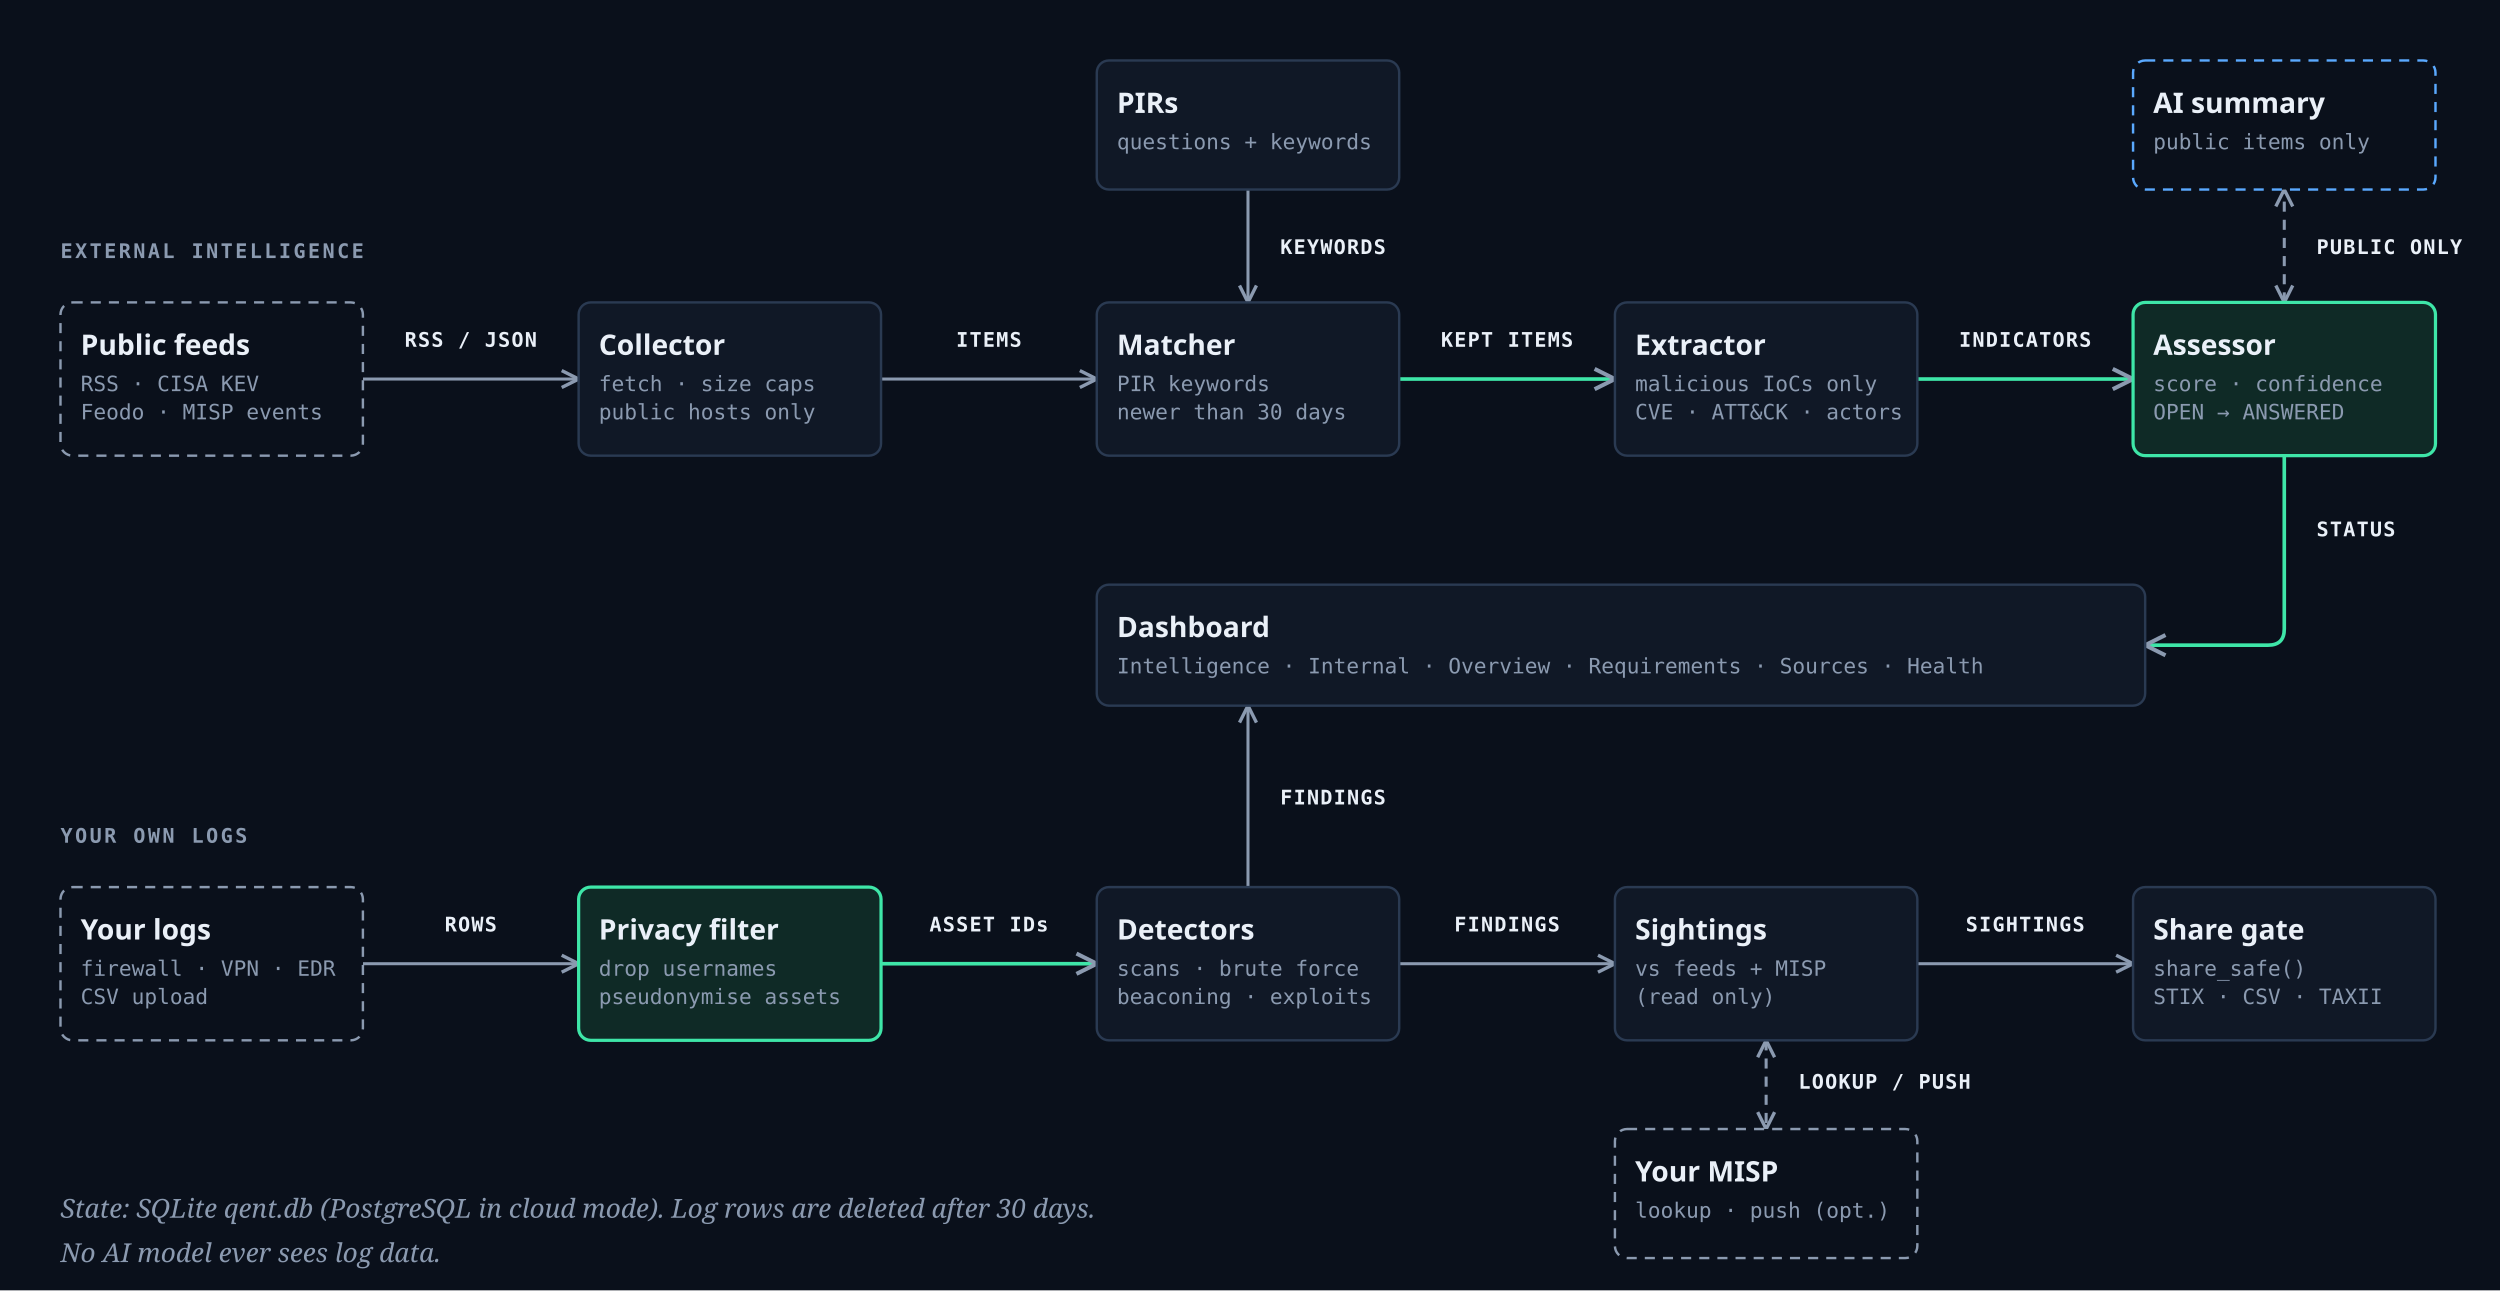
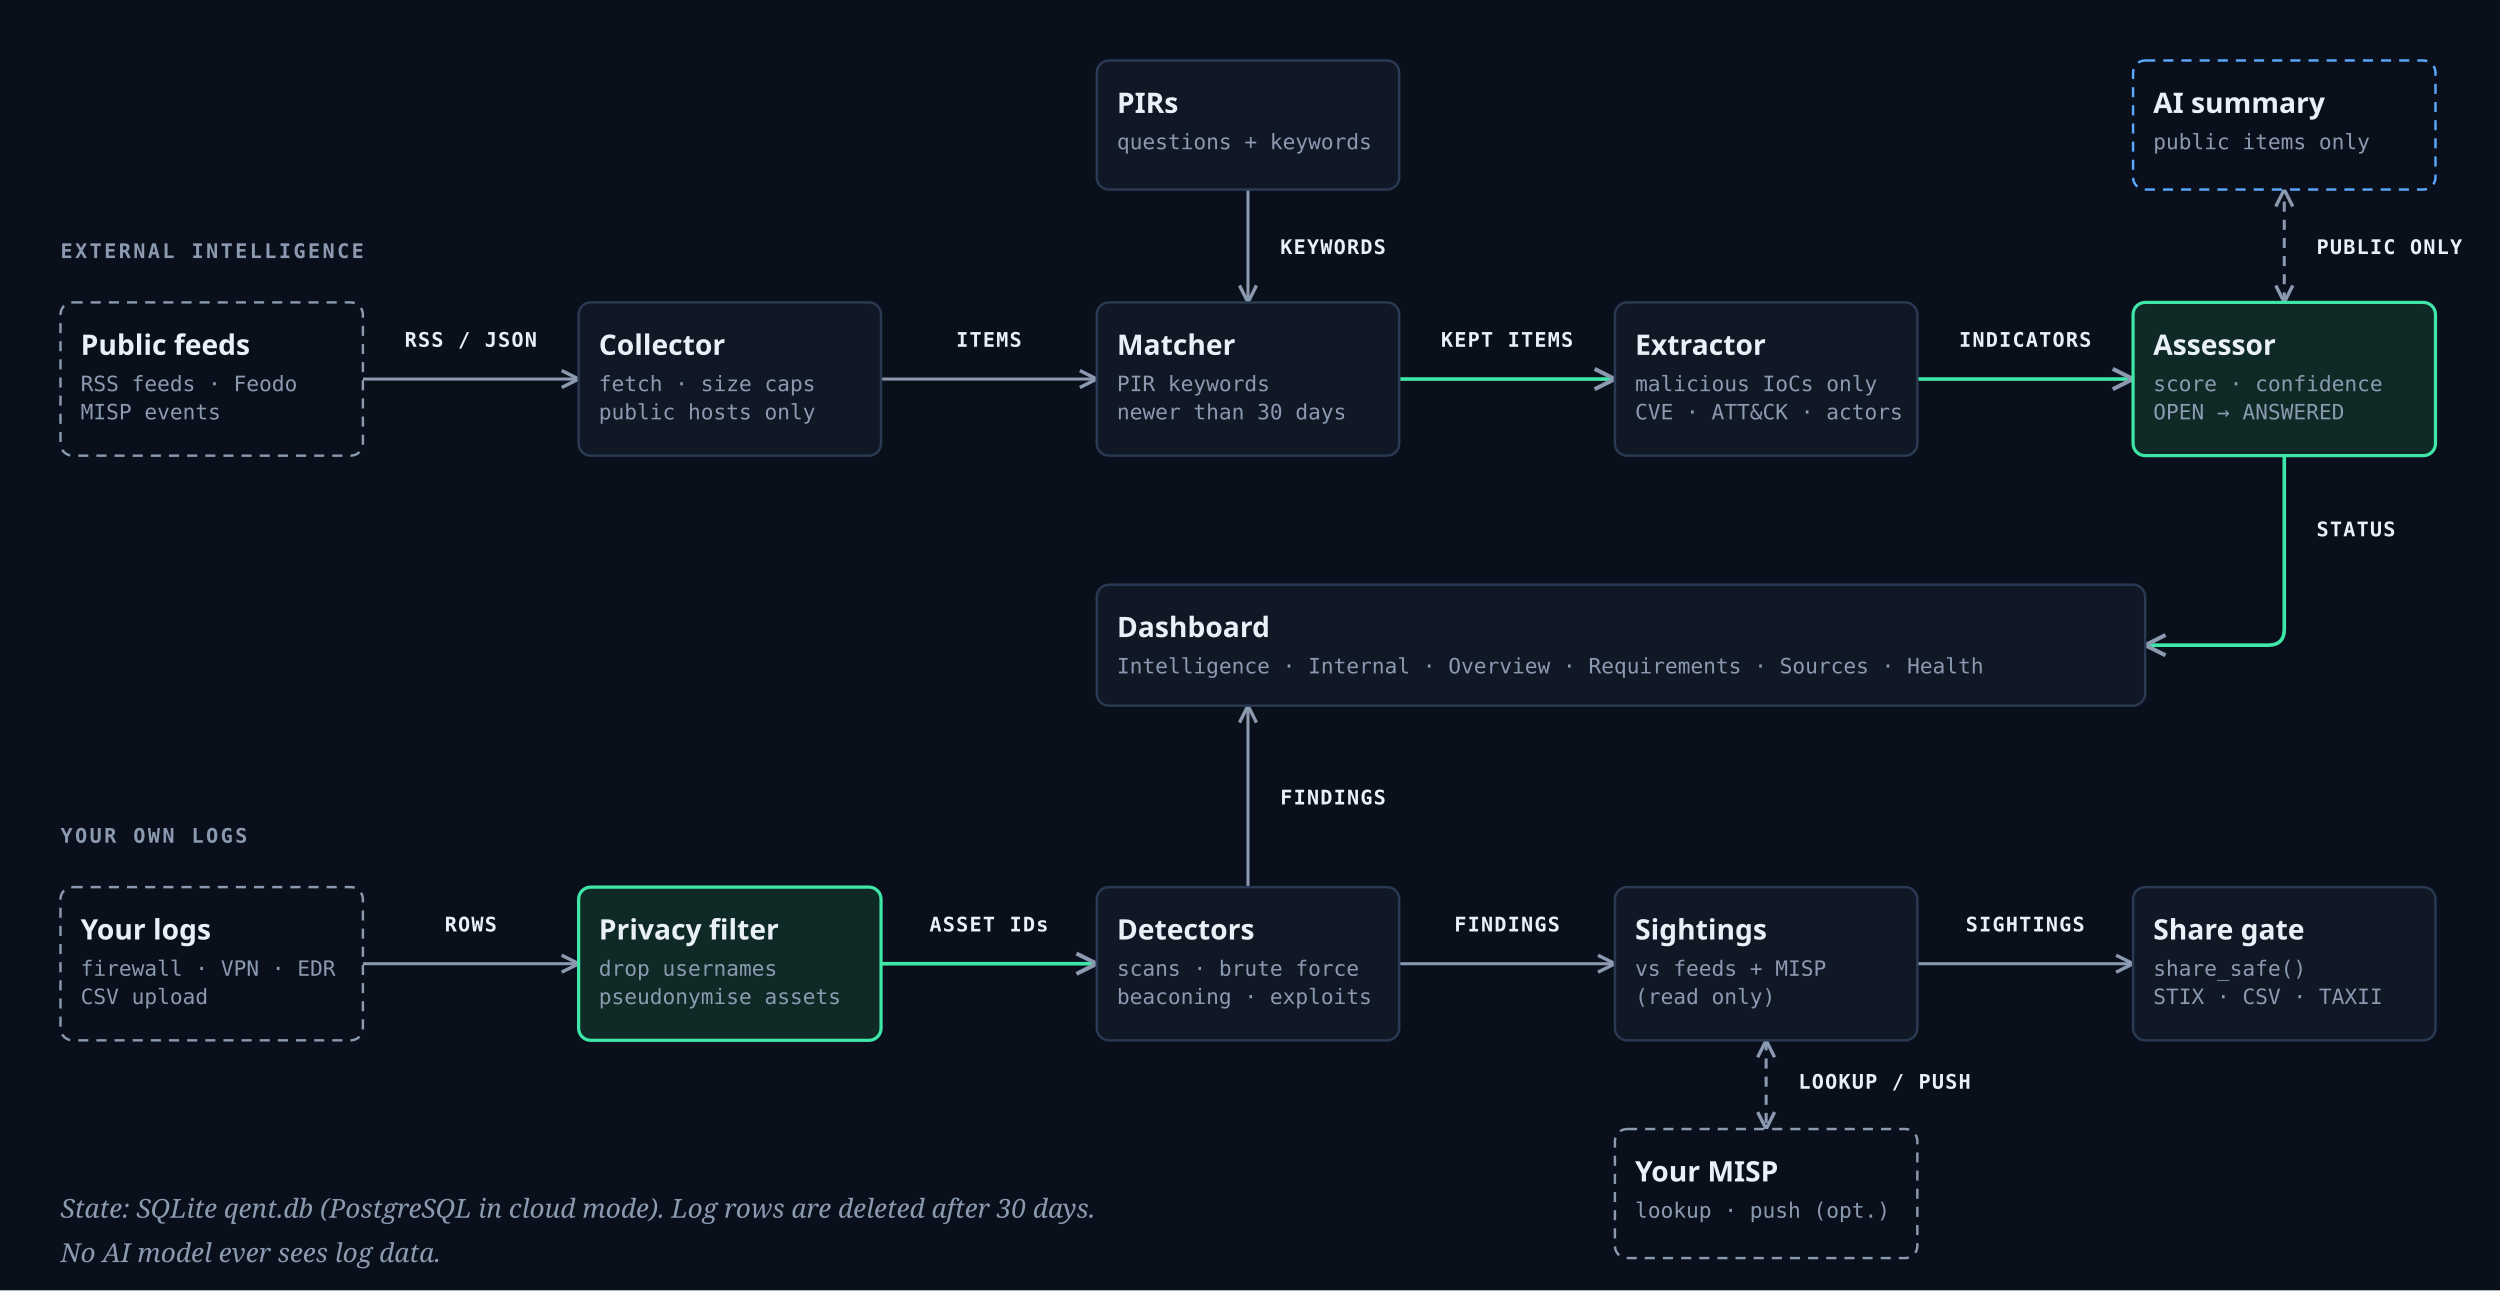
<svg xmlns="http://www.w3.org/2000/svg" viewBox="0 0 1240 640" width="1240" height="640" role="img" aria-labelledby="arch-title arch-desc">
  <defs>
    <marker id="arch-a" viewBox="0 0 10 10" refX="9" refY="5" markerWidth="7" markerHeight="7" orient="auto-start-reverse">
      <path d="M1 1L9 5L1 9" fill="none" stroke="#8b9ab0" stroke-width="1.6" />
    </marker>
  </defs>
  <style>
.bg{fill:#0a101b}.mask{fill:#0a101b}
.box{fill:#101826;stroke:#2a3a52;stroke-width:1.2}
.box.focal{fill:#0f2a26;stroke:#3ee6a8;stroke-width:1.6}
.box.ext{fill:none;stroke:#8b9ab0;stroke-dasharray:5 4}
.box.fut{fill:none;stroke:#5aa9ff;stroke-dasharray:5 4}
.box.warn{fill:#2a1118;stroke:#ff6b78;stroke-dasharray:5 4}
.zone{fill:#ffffff06;stroke:#2a3a52;stroke-dasharray:2 4}
.nm{font:600 14px system-ui,'Segoe UI',sans-serif;fill:#eaf0f8}
.sb{font:10.5px ui-monospace,Consolas,monospace;fill:#8b9ab0}
.tg{font:600 10px ui-monospace,Consolas,monospace;letter-spacing:.12em;fill:#8b9ab0}
.lb{font:600 10px ui-monospace,Consolas,monospace;letter-spacing:.06em;fill:#eaf0f8}
.ar{fill:none;stroke:#8b9ab0;stroke-width:1.5}.ar.acc{stroke:#3ee6a8;stroke-width:1.8}.ar.opt{stroke-dasharray:5 4}
.nt{font:italic 13px Georgia,serif;fill:#8b9ab0}
</style>
  <rect class="bg" width="1240" height="640" />
  <path class="ar " d="M180 188 L287 188" marker-end="url(#arch-a)" />
  <path class="ar " d="M437 188 L544 188" marker-end="url(#arch-a)" />
  <path class="ar acc" d="M694 188 L801 188" marker-end="url(#arch-a)" />
  <path class="ar acc" d="M951 188 L1058 188" marker-end="url(#arch-a)" />
  <path class="ar " d="M619 94 L619 150" marker-end="url(#arch-a)" />
  <path class="ar opt" d="M1133 150 L1133 94" marker-end="url(#arch-a)" marker-start="url(#arch-a)" />
  <path class="ar acc" d="M1133 226 L1133.0 312.0 Q1133 320 1125.0 320.0 L1064 320" marker-end="url(#arch-a)" />
  <path class="ar " d="M180 478 L287 478" marker-end="url(#arch-a)" />
  <path class="ar acc" d="M437 478 L544 478" marker-end="url(#arch-a)" />
  <path class="ar " d="M694 478 L801 478" marker-end="url(#arch-a)" />
  <path class="ar " d="M951 478 L1058 478" marker-end="url(#arch-a)" />
  <path class="ar " d="M619 440 L619 350" marker-end="url(#arch-a)" />
  <path class="ar opt" d="M876 516 L876 560" marker-end="url(#arch-a)" marker-start="url(#arch-a)" />
  <text class="tg" x="30" y="128" text-anchor="start">EXTERNAL INTELLIGENCE</text>
  <text class="tg" x="30" y="418" text-anchor="start">YOUR OWN LOGS</text>
  <rect class="mask" x="30" y="150" width="150" height="76" rx="6" />
  <rect class="box ext" x="30" y="150" width="150" height="76" rx="6" />
  <text class="nm" x="40" y="176">Public feeds</text>
-   <text class="sb" x="40" y="194">RSS · CISA KEV</text>
-   <text class="sb" x="40" y="208">Feodo · MISP events</text>
+   <text class="sb" x="40" y="194">RSS feeds · Feodo</text>
+   <text class="sb" x="40" y="208">MISP events</text>
  <rect class="mask" x="287" y="150" width="150" height="76" rx="6" />
  <rect class="box " x="287" y="150" width="150" height="76" rx="6" />
  <text class="nm" x="297" y="176">Collector</text>
  <text class="sb" x="297" y="194">fetch · size caps</text>
  <text class="sb" x="297" y="208">public hosts only</text>
  <rect class="mask" x="544" y="150" width="150" height="76" rx="6" />
  <rect class="box " x="544" y="150" width="150" height="76" rx="6" />
  <text class="nm" x="554" y="176">Matcher</text>
  <text class="sb" x="554" y="194">PIR keywords</text>
  <text class="sb" x="554" y="208">newer than 30 days</text>
  <rect class="mask" x="801" y="150" width="150" height="76" rx="6" />
  <rect class="box " x="801" y="150" width="150" height="76" rx="6" />
  <text class="nm" x="811" y="176">Extractor</text>
  <text class="sb" x="811" y="194">malicious IoCs only</text>
  <text class="sb" x="811" y="208">CVE · ATT&amp;CK · actors</text>
  <rect class="mask" x="1058" y="150" width="150" height="76" rx="6" />
  <rect class="box focal" x="1058" y="150" width="150" height="76" rx="6" />
  <text class="nm" x="1068" y="176">Assessor</text>
  <text class="sb" x="1068" y="194">score · confidence</text>
  <text class="sb" x="1068" y="208">OPEN → ANSWERED</text>
  <rect class="mask" x="544" y="30" width="150" height="64" rx="6" />
  <rect class="box " x="544" y="30" width="150" height="64" rx="6" />
  <text class="nm" x="554" y="56">PIRs</text>
  <text class="sb" x="554" y="74">questions + keywords</text>
  <rect class="mask" x="1058" y="30" width="150" height="64" rx="6" />
  <rect class="box fut" x="1058" y="30" width="150" height="64" rx="6" />
  <text class="nm" x="1068" y="56">AI summary</text>
  <text class="sb" x="1068" y="74">public items only</text>
  <rect class="mask" x="544" y="290" width="520" height="60" rx="6" />
  <rect class="box " x="544" y="290" width="520" height="60" rx="6" />
  <text class="nm" x="554" y="316">Dashboard</text>
  <text class="sb" x="554" y="334">Intelligence · Internal · Overview · Requirements · Sources · Health</text>
  <rect class="mask" x="30" y="440" width="150" height="76" rx="6" />
  <rect class="box ext" x="30" y="440" width="150" height="76" rx="6" />
  <text class="nm" x="40" y="466">Your logs</text>
  <text class="sb" x="40" y="484">firewall · VPN · EDR</text>
  <text class="sb" x="40" y="498">CSV upload</text>
  <rect class="mask" x="287" y="440" width="150" height="76" rx="6" />
  <rect class="box focal" x="287" y="440" width="150" height="76" rx="6" />
  <text class="nm" x="297" y="466">Privacy filter</text>
  <text class="sb" x="297" y="484">drop usernames</text>
  <text class="sb" x="297" y="498">pseudonymise assets</text>
  <rect class="mask" x="544" y="440" width="150" height="76" rx="6" />
  <rect class="box " x="544" y="440" width="150" height="76" rx="6" />
  <text class="nm" x="554" y="466">Detectors</text>
  <text class="sb" x="554" y="484">scans · brute force</text>
  <text class="sb" x="554" y="498">beaconing · exploits</text>
  <rect class="mask" x="801" y="440" width="150" height="76" rx="6" />
  <rect class="box " x="801" y="440" width="150" height="76" rx="6" />
  <text class="nm" x="811" y="466">Sightings</text>
  <text class="sb" x="811" y="484">vs feeds + MISP</text>
  <text class="sb" x="811" y="498">(read only)</text>
  <rect class="mask" x="1058" y="440" width="150" height="76" rx="6" />
  <rect class="box " x="1058" y="440" width="150" height="76" rx="6" />
  <text class="nm" x="1068" y="466">Share gate</text>
  <text class="sb" x="1068" y="484">share_safe()</text>
  <text class="sb" x="1068" y="498">STIX · CSV · TAXII</text>
  <rect class="mask" x="801" y="560" width="150" height="64" rx="6" />
  <rect class="box ext" x="801" y="560" width="150" height="64" rx="6" />
  <text class="nm" x="811" y="586">Your MISP</text>
  <text class="sb" x="811" y="604">lookup · push (opt.)</text>
  <text class="nt" x="30" y="604" text-anchor="start">State: SQLite qent.db (PostgreSQL in cloud mode). Log rows are deleted after 30 days.</text>
  <text class="nt" x="30" y="626" text-anchor="start">No AI model ever sees log data.</text>
  <rect class="mask" x="193.5" y="160" width="80.0" height="16" rx="2" />
  <text class="lb" x="233.5" y="172" text-anchor="middle">RSS / JSON</text>
  <rect class="mask" x="467.5" y="160" width="46.0" height="16" rx="2" />
  <text class="lb" x="490.5" y="172" text-anchor="middle">ITEMS</text>
  <rect class="mask" x="707.5" y="160" width="80.0" height="16" rx="2" />
  <text class="lb" x="747.5" y="172" text-anchor="middle">KEPT ITEMS</text>
  <rect class="mask" x="964.5" y="160" width="80.0" height="16" rx="2" />
  <text class="lb" x="1004.5" y="172" text-anchor="middle">INDICATORS</text>
  <rect class="mask" x="629" y="114" width="66.4" height="16" rx="2" />
  <text class="lb" x="635" y="126">KEYWORDS</text>
  <rect class="mask" x="1143" y="114" width="86.8" height="16" rx="2" />
  <text class="lb" x="1149" y="126">PUBLIC ONLY</text>
  <rect class="mask" x="1143" y="254" width="52.8" height="16" rx="2" />
  <text class="lb" x="1149" y="266">STATUS</text>
  <rect class="mask" x="213.9" y="450" width="39.2" height="16" rx="2" />
  <text class="lb" x="233.5" y="462" text-anchor="middle">ROWS</text>
  <rect class="mask" x="453.9" y="450" width="73.2" height="16" rx="2" />
  <text class="lb" x="490.5" y="462" text-anchor="middle">ASSET IDs</text>
  <rect class="mask" x="714.3" y="450" width="66.4" height="16" rx="2" />
  <text class="lb" x="747.5" y="462" text-anchor="middle">FINDINGS</text>
  <rect class="mask" x="967.9" y="450" width="73.2" height="16" rx="2" />
  <text class="lb" x="1004.5" y="462" text-anchor="middle">SIGHTINGS</text>
  <rect class="mask" x="629" y="387" width="66.4" height="16" rx="2" />
  <text class="lb" x="635" y="399">FINDINGS</text>
  <rect class="mask" x="886" y="528" width="100.4" height="16" rx="2" />
  <text class="lb" x="892" y="540">LOOKUP / PUSH</text>
</svg>
